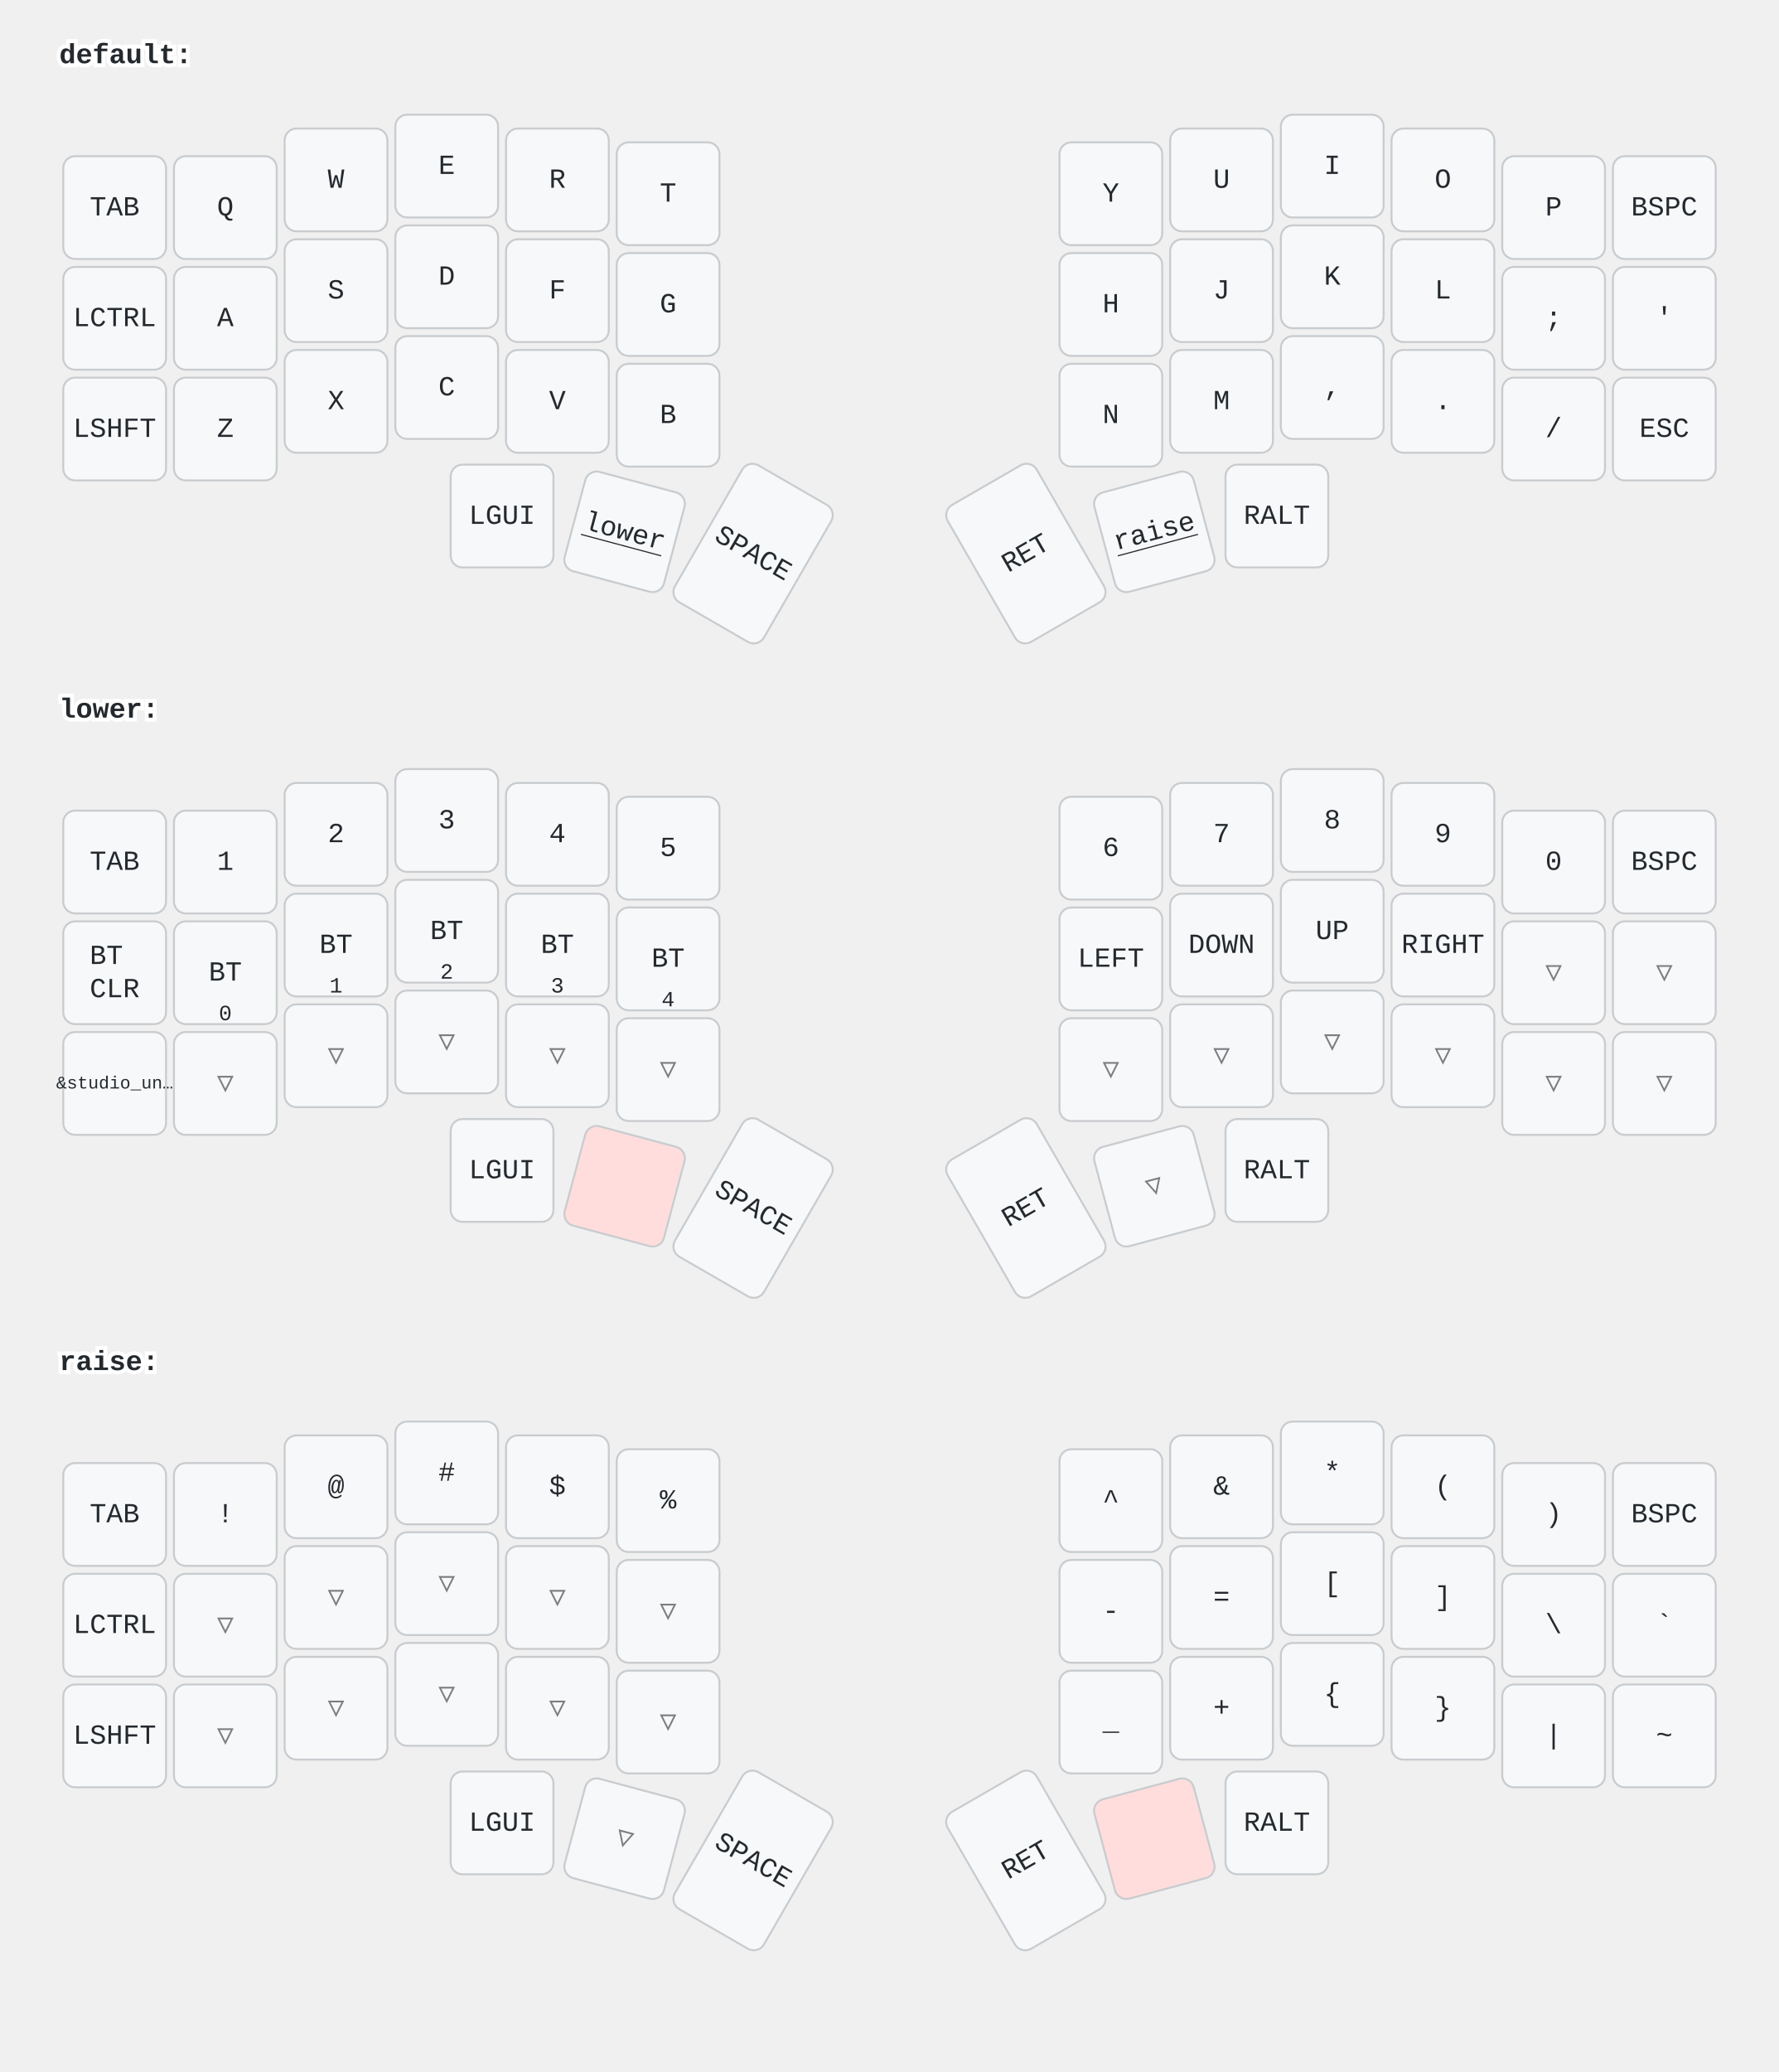
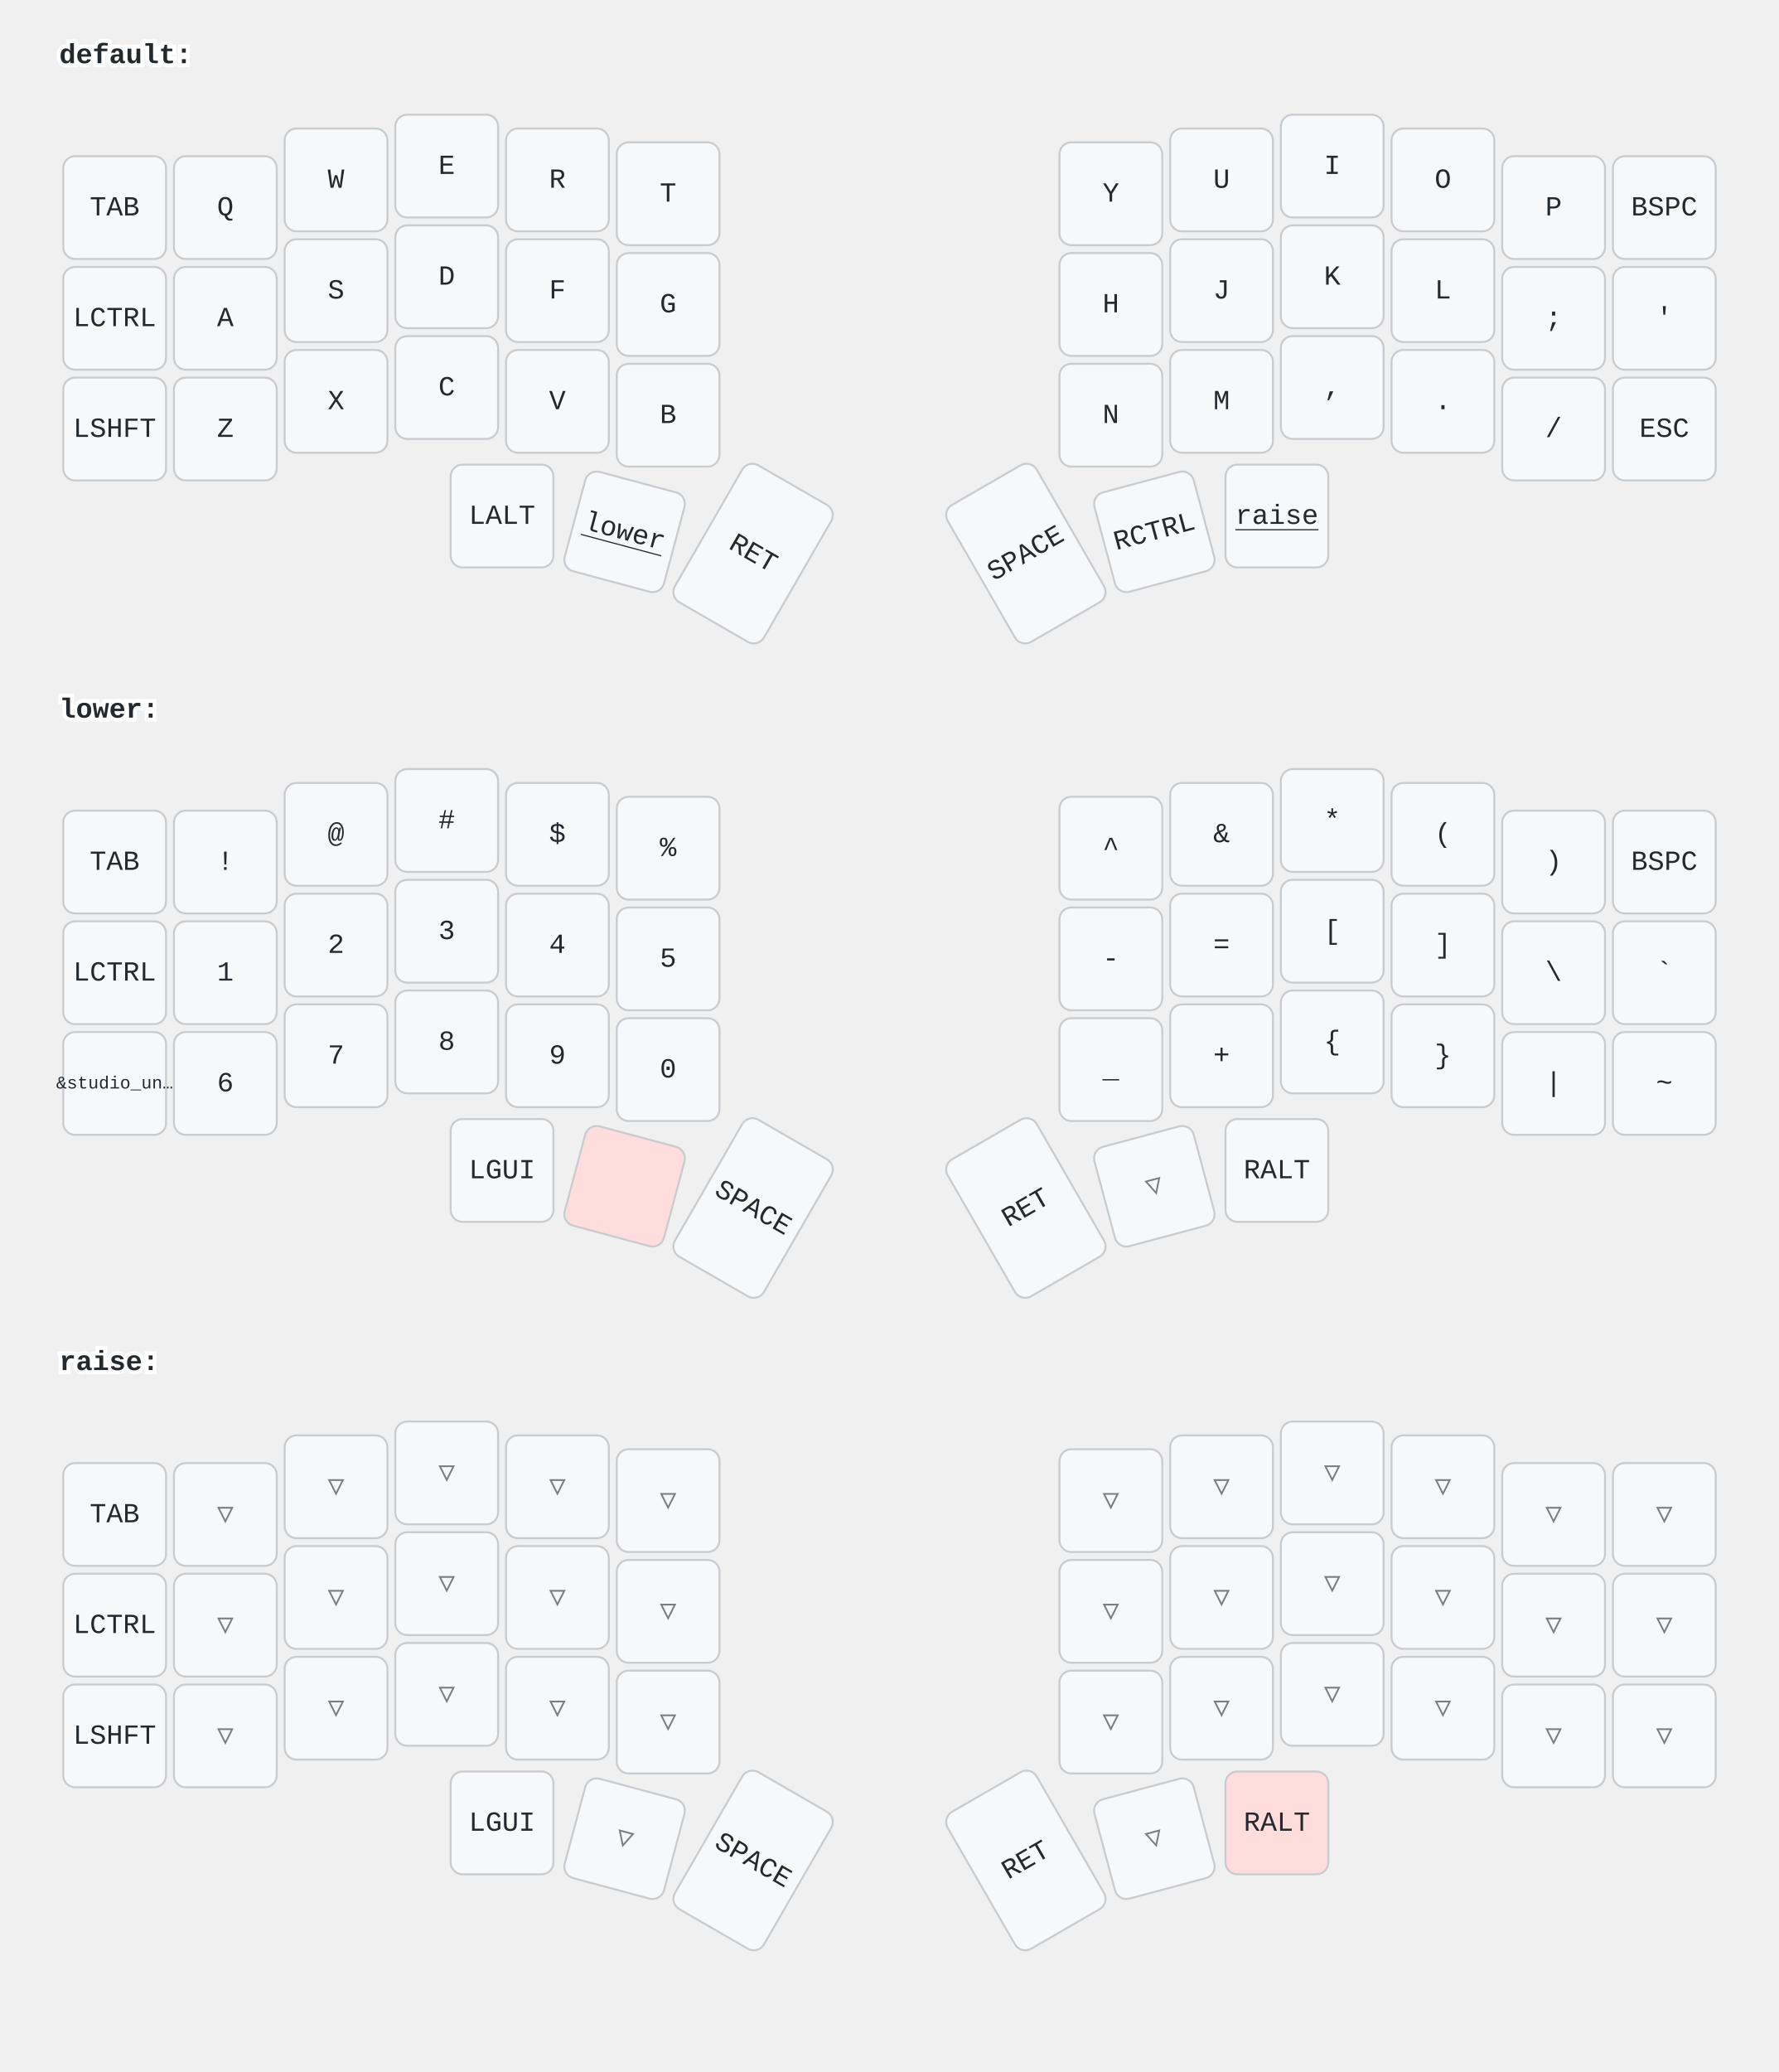
<svg xmlns="http://www.w3.org/2000/svg" width="900" height="1048" viewBox="0 0 900 1048" class="keymap">
  <style>/* inherit to force styles through use tags */
svg path {
    fill: inherit;
}

/* font and background color specifications */
svg.keymap {
    font-family: SFMono-Regular,Consolas,Liberation Mono,Menlo,monospace;
    font-size: 14px;
    font-kerning: normal;
    text-rendering: optimizeLegibility;
    fill: #24292e;
}

/* default key styling */
rect.key {
    fill: #f6f8fa;
}

rect.key, rect.combo {
    stroke: #c9cccf;
    stroke-width: 1;
}

/* default key side styling, only used is draw_key_sides is set */
rect.side {
    filter: brightness(90%);
}

/* color accent for combo boxes */
rect.combo, rect.combo-separate {
    fill: #cdf;
}

/* color accent for held keys */
rect.held, rect.combo.held {
    fill: #fdd;
}

/* color accent for ghost (optional) keys */
rect.ghost, rect.combo.ghost {
    stroke-dasharray: 4, 4;
    stroke-width: 2;
}

text {
    text-anchor: middle;
    dominant-baseline: middle;
}

/* styling for layer labels */
text.label {
    font-weight: bold;
    text-anchor: start;
    stroke: white;
    stroke-width: 4;
    paint-order: stroke;
}

/* styling for optional footer */
text.footer {
    text-anchor: end;
    dominant-baseline: auto;
    stroke: white;
    stroke-width: 4;
    paint-order: stroke;
}

/* styling for combo tap, and key non-tap label text */
text.combo, text.hold, text.shifted, text.left, text.right {
    font-size: 11px;
}

text.hold {
    text-anchor: middle;
    dominant-baseline: auto;
}

text.shifted {
    text-anchor: middle;
    dominant-baseline: hanging;
}

text.left {
    text-anchor: start;
}

text.right {
    text-anchor: end;
}

text.layer-activator {
    text-decoration: underline;
}

/* styling for hold/shifted label text in combo box */
text.combo.hold, text.combo.shifted, text.combo.left, text.combo.right {
    font-size: 8px;
}

/* lighter symbol for transparent keys */
text.trans {
    fill: #7b7e81;
}

/* styling for combo dendrons */
path.combo {
    stroke-width: 1;
    stroke: gray;
    fill: none;
}

/* Start Tabler Icons Cleanup */
/* cannot use height/width with glyphs */
.icon-tabler &gt; path {
    fill: inherit;
    stroke: inherit;
    stroke-width: 2;
}
/* hide tabler's default box */
.icon-tabler &gt; path[stroke="none"][fill="none"] {
    visibility: hidden;
}
/* End Tabler Icons Cleanup */
</style>
  <g transform="translate(30, 0)" class="layer-default">
    <text x="0" y="28" class="label" id="default">default:</text>
    <g transform="translate(0, 56)">
      <g transform="translate(28, 49)" class="key keypos-0">
        <rect rx="6" ry="6" x="-26" y="-26" width="52" height="52" class="key" />
        <text x="0" y="0" class="key tap">TAB</text>
      </g>
      <g transform="translate(84, 49)" class="key keypos-1">
        <rect rx="6" ry="6" x="-26" y="-26" width="52" height="52" class="key" />
        <text x="0" y="0" class="key tap">Q</text>
      </g>
      <g transform="translate(140, 35)" class="key keypos-2">
        <rect rx="6" ry="6" x="-26" y="-26" width="52" height="52" class="key" />
        <text x="0" y="0" class="key tap">W</text>
      </g>
      <g transform="translate(196, 28)" class="key keypos-3">
        <rect rx="6" ry="6" x="-26" y="-26" width="52" height="52" class="key" />
        <text x="0" y="0" class="key tap">E</text>
      </g>
      <g transform="translate(252, 35)" class="key keypos-4">
        <rect rx="6" ry="6" x="-26" y="-26" width="52" height="52" class="key" />
        <text x="0" y="0" class="key tap">R</text>
      </g>
      <g transform="translate(308, 42)" class="key keypos-5">
        <rect rx="6" ry="6" x="-26" y="-26" width="52" height="52" class="key" />
        <text x="0" y="0" class="key tap">T</text>
      </g>
      <g transform="translate(532, 42)" class="key keypos-6">
        <rect rx="6" ry="6" x="-26" y="-26" width="52" height="52" class="key" />
        <text x="0" y="0" class="key tap">Y</text>
      </g>
      <g transform="translate(588, 35)" class="key keypos-7">
        <rect rx="6" ry="6" x="-26" y="-26" width="52" height="52" class="key" />
        <text x="0" y="0" class="key tap">U</text>
      </g>
      <g transform="translate(644, 28)" class="key keypos-8">
        <rect rx="6" ry="6" x="-26" y="-26" width="52" height="52" class="key" />
        <text x="0" y="0" class="key tap">I</text>
      </g>
      <g transform="translate(700, 35)" class="key keypos-9">
        <rect rx="6" ry="6" x="-26" y="-26" width="52" height="52" class="key" />
        <text x="0" y="0" class="key tap">O</text>
      </g>
      <g transform="translate(756, 49)" class="key keypos-10">
        <rect rx="6" ry="6" x="-26" y="-26" width="52" height="52" class="key" />
        <text x="0" y="0" class="key tap">P</text>
      </g>
      <g transform="translate(812, 49)" class="key keypos-11">
        <rect rx="6" ry="6" x="-26" y="-26" width="52" height="52" class="key" />
        <text x="0" y="0" class="key tap">BSPC</text>
      </g>
      <g transform="translate(28, 105)" class="key keypos-12">
        <rect rx="6" ry="6" x="-26" y="-26" width="52" height="52" class="key" />
        <text x="0" y="0" class="key tap">LCTRL</text>
      </g>
      <g transform="translate(84, 105)" class="key keypos-13">
        <rect rx="6" ry="6" x="-26" y="-26" width="52" height="52" class="key" />
        <text x="0" y="0" class="key tap">A</text>
      </g>
      <g transform="translate(140, 91)" class="key keypos-14">
        <rect rx="6" ry="6" x="-26" y="-26" width="52" height="52" class="key" />
        <text x="0" y="0" class="key tap">S</text>
      </g>
      <g transform="translate(196, 84)" class="key keypos-15">
        <rect rx="6" ry="6" x="-26" y="-26" width="52" height="52" class="key" />
        <text x="0" y="0" class="key tap">D</text>
      </g>
      <g transform="translate(252, 91)" class="key keypos-16">
        <rect rx="6" ry="6" x="-26" y="-26" width="52" height="52" class="key" />
        <text x="0" y="0" class="key tap">F</text>
      </g>
      <g transform="translate(308, 98)" class="key keypos-17">
        <rect rx="6" ry="6" x="-26" y="-26" width="52" height="52" class="key" />
        <text x="0" y="0" class="key tap">G</text>
      </g>
      <g transform="translate(532, 98)" class="key keypos-18">
        <rect rx="6" ry="6" x="-26" y="-26" width="52" height="52" class="key" />
        <text x="0" y="0" class="key tap">H</text>
      </g>
      <g transform="translate(588, 91)" class="key keypos-19">
        <rect rx="6" ry="6" x="-26" y="-26" width="52" height="52" class="key" />
        <text x="0" y="0" class="key tap">J</text>
      </g>
      <g transform="translate(644, 84)" class="key keypos-20">
        <rect rx="6" ry="6" x="-26" y="-26" width="52" height="52" class="key" />
        <text x="0" y="0" class="key tap">K</text>
      </g>
      <g transform="translate(700, 91)" class="key keypos-21">
        <rect rx="6" ry="6" x="-26" y="-26" width="52" height="52" class="key" />
        <text x="0" y="0" class="key tap">L</text>
      </g>
      <g transform="translate(756, 105)" class="key keypos-22">
        <rect rx="6" ry="6" x="-26" y="-26" width="52" height="52" class="key" />
        <text x="0" y="0" class="key tap">;</text>
      </g>
      <g transform="translate(812, 105)" class="key keypos-23">
        <rect rx="6" ry="6" x="-26" y="-26" width="52" height="52" class="key" />
        <text x="0" y="0" class="key tap">'</text>
      </g>
      <g transform="translate(28, 161)" class="key keypos-24">
        <rect rx="6" ry="6" x="-26" y="-26" width="52" height="52" class="key" />
        <text x="0" y="0" class="key tap">LSHFT</text>
      </g>
      <g transform="translate(84, 161)" class="key keypos-25">
        <rect rx="6" ry="6" x="-26" y="-26" width="52" height="52" class="key" />
        <text x="0" y="0" class="key tap">Z</text>
      </g>
      <g transform="translate(140, 147)" class="key keypos-26">
        <rect rx="6" ry="6" x="-26" y="-26" width="52" height="52" class="key" />
        <text x="0" y="0" class="key tap">X</text>
      </g>
      <g transform="translate(196, 140)" class="key keypos-27">
        <rect rx="6" ry="6" x="-26" y="-26" width="52" height="52" class="key" />
        <text x="0" y="0" class="key tap">C</text>
      </g>
      <g transform="translate(252, 147)" class="key keypos-28">
        <rect rx="6" ry="6" x="-26" y="-26" width="52" height="52" class="key" />
        <text x="0" y="0" class="key tap">V</text>
      </g>
      <g transform="translate(308, 154)" class="key keypos-29">
        <rect rx="6" ry="6" x="-26" y="-26" width="52" height="52" class="key" />
        <text x="0" y="0" class="key tap">B</text>
      </g>
      <g transform="translate(532, 154)" class="key keypos-30">
        <rect rx="6" ry="6" x="-26" y="-26" width="52" height="52" class="key" />
        <text x="0" y="0" class="key tap">N</text>
      </g>
      <g transform="translate(588, 147)" class="key keypos-31">
        <rect rx="6" ry="6" x="-26" y="-26" width="52" height="52" class="key" />
        <text x="0" y="0" class="key tap">M</text>
      </g>
      <g transform="translate(644, 140)" class="key keypos-32">
        <rect rx="6" ry="6" x="-26" y="-26" width="52" height="52" class="key" />
        <text x="0" y="0" class="key tap">,</text>
      </g>
      <g transform="translate(700, 147)" class="key keypos-33">
        <rect rx="6" ry="6" x="-26" y="-26" width="52" height="52" class="key" />
        <text x="0" y="0" class="key tap">.</text>
      </g>
      <g transform="translate(756, 161)" class="key keypos-34">
        <rect rx="6" ry="6" x="-26" y="-26" width="52" height="52" class="key" />
        <text x="0" y="0" class="key tap">/</text>
      </g>
      <g transform="translate(812, 161)" class="key keypos-35">
        <rect rx="6" ry="6" x="-26" y="-26" width="52" height="52" class="key" />
        <text x="0" y="0" class="key tap">ESC</text>
      </g>
      <g transform="translate(224, 205)" class="key keypos-36">
        <rect rx="6" ry="6" x="-26" y="-26" width="52" height="52" class="key" />
-         <text x="0" y="0" class="key tap">LGUI</text>
+         <text x="0" y="0" class="key tap">LALT</text>
      </g>
      <g transform="translate(286, 213) rotate(15.0)" class="key keypos-37">
        <rect rx="6" ry="6" x="-26" y="-26" width="52" height="52" class="key" />
        <a href="#lower">
          <text x="0" y="0" class="key tap layer-activator">lower</text>
        </a>
      </g>
      <g transform="translate(351, 224) rotate(30.0)" class="key keypos-38">
        <rect rx="6" ry="6" x="-26" y="-40" width="52" height="80" class="key" />
-         <text x="0" y="0" class="key tap">SPACE</text>
+         <text x="0" y="0" class="key tap">RET</text>
      </g>
      <g transform="translate(489, 224) rotate(-30.0)" class="key keypos-39">
        <rect rx="6" ry="6" x="-26" y="-40" width="52" height="80" class="key" />
-         <text x="0" y="0" class="key tap">RET</text>
+         <text x="0" y="0" class="key tap">SPACE</text>
      </g>
      <g transform="translate(554, 213) rotate(-15.0)" class="key keypos-40">
+         <rect rx="6" ry="6" x="-26" y="-26" width="52" height="52" class="key" />
+         <text x="0" y="0" class="key tap">RCTRL</text>
+       </g>
+       <g transform="translate(616, 205)" class="key keypos-41">
        <rect rx="6" ry="6" x="-26" y="-26" width="52" height="52" class="key" />
        <a href="#raise">
          <text x="0" y="0" class="key tap layer-activator">raise</text>
        </a>
-       </g>
-       <g transform="translate(616, 205)" class="key keypos-41">
-         <rect rx="6" ry="6" x="-26" y="-26" width="52" height="52" class="key" />
-         <text x="0" y="0" class="key tap">RALT</text>
      </g>
    </g>
  </g>
  <g transform="translate(30, 331)" class="layer-lower">
    <text x="0" y="28" class="label" id="lower">lower:</text>
    <g transform="translate(0, 56)">
      <g transform="translate(28, 49)" class="key keypos-0">
        <rect rx="6" ry="6" x="-26" y="-26" width="52" height="52" class="key" />
        <text x="0" y="0" class="key tap">TAB</text>
      </g>
      <g transform="translate(84, 49)" class="key keypos-1">
        <rect rx="6" ry="6" x="-26" y="-26" width="52" height="52" class="key" />
+         <text x="0" y="0" class="key tap">!</text>
+       </g>
+       <g transform="translate(140, 35)" class="key keypos-2">
+         <rect rx="6" ry="6" x="-26" y="-26" width="52" height="52" class="key" />
+         <text x="0" y="0" class="key tap">@</text>
+       </g>
+       <g transform="translate(196, 28)" class="key keypos-3">
+         <rect rx="6" ry="6" x="-26" y="-26" width="52" height="52" class="key" />
+         <text x="0" y="0" class="key tap">#</text>
+       </g>
+       <g transform="translate(252, 35)" class="key keypos-4">
+         <rect rx="6" ry="6" x="-26" y="-26" width="52" height="52" class="key" />
+         <text x="0" y="0" class="key tap">$</text>
+       </g>
+       <g transform="translate(308, 42)" class="key keypos-5">
+         <rect rx="6" ry="6" x="-26" y="-26" width="52" height="52" class="key" />
+         <text x="0" y="0" class="key tap">%</text>
+       </g>
+       <g transform="translate(532, 42)" class="key keypos-6">
+         <rect rx="6" ry="6" x="-26" y="-26" width="52" height="52" class="key" />
+         <text x="0" y="0" class="key tap">^</text>
+       </g>
+       <g transform="translate(588, 35)" class="key keypos-7">
+         <rect rx="6" ry="6" x="-26" y="-26" width="52" height="52" class="key" />
+         <text x="0" y="0" class="key tap">&amp;</text>
+       </g>
+       <g transform="translate(644, 28)" class="key keypos-8">
+         <rect rx="6" ry="6" x="-26" y="-26" width="52" height="52" class="key" />
+         <text x="0" y="0" class="key tap">*</text>
+       </g>
+       <g transform="translate(700, 35)" class="key keypos-9">
+         <rect rx="6" ry="6" x="-26" y="-26" width="52" height="52" class="key" />
+         <text x="0" y="0" class="key tap">(</text>
+       </g>
+       <g transform="translate(756, 49)" class="key keypos-10">
+         <rect rx="6" ry="6" x="-26" y="-26" width="52" height="52" class="key" />
+         <text x="0" y="0" class="key tap">)</text>
+       </g>
+       <g transform="translate(812, 49)" class="key keypos-11">
+         <rect rx="6" ry="6" x="-26" y="-26" width="52" height="52" class="key" />
+         <text x="0" y="0" class="key tap">BSPC</text>
+       </g>
+       <g transform="translate(28, 105)" class="key keypos-12">
+         <rect rx="6" ry="6" x="-26" y="-26" width="52" height="52" class="key" />
+         <text x="0" y="0" class="key tap">LCTRL</text>
+       </g>
+       <g transform="translate(84, 105)" class="key keypos-13">
+         <rect rx="6" ry="6" x="-26" y="-26" width="52" height="52" class="key" />
        <text x="0" y="0" class="key tap">1</text>
      </g>
-       <g transform="translate(140, 35)" class="key keypos-2">
+       <g transform="translate(140, 91)" class="key keypos-14">
        <rect rx="6" ry="6" x="-26" y="-26" width="52" height="52" class="key" />
        <text x="0" y="0" class="key tap">2</text>
      </g>
-       <g transform="translate(196, 28)" class="key keypos-3">
+       <g transform="translate(196, 84)" class="key keypos-15">
        <rect rx="6" ry="6" x="-26" y="-26" width="52" height="52" class="key" />
        <text x="0" y="0" class="key tap">3</text>
      </g>
-       <g transform="translate(252, 35)" class="key keypos-4">
+       <g transform="translate(252, 91)" class="key keypos-16">
        <rect rx="6" ry="6" x="-26" y="-26" width="52" height="52" class="key" />
        <text x="0" y="0" class="key tap">4</text>
      </g>
-       <g transform="translate(308, 42)" class="key keypos-5">
+       <g transform="translate(308, 98)" class="key keypos-17">
        <rect rx="6" ry="6" x="-26" y="-26" width="52" height="52" class="key" />
        <text x="0" y="0" class="key tap">5</text>
      </g>
-       <g transform="translate(532, 42)" class="key keypos-6">
-         <rect rx="6" ry="6" x="-26" y="-26" width="52" height="52" class="key" />
-         <text x="0" y="0" class="key tap">6</text>
-       </g>
-       <g transform="translate(588, 35)" class="key keypos-7">
-         <rect rx="6" ry="6" x="-26" y="-26" width="52" height="52" class="key" />
-         <text x="0" y="0" class="key tap">7</text>
-       </g>
-       <g transform="translate(644, 28)" class="key keypos-8">
-         <rect rx="6" ry="6" x="-26" y="-26" width="52" height="52" class="key" />
-         <text x="0" y="0" class="key tap">8</text>
-       </g>
-       <g transform="translate(700, 35)" class="key keypos-9">
-         <rect rx="6" ry="6" x="-26" y="-26" width="52" height="52" class="key" />
-         <text x="0" y="0" class="key tap">9</text>
-       </g>
-       <g transform="translate(756, 49)" class="key keypos-10">
-         <rect rx="6" ry="6" x="-26" y="-26" width="52" height="52" class="key" />
-         <text x="0" y="0" class="key tap">0</text>
-       </g>
-       <g transform="translate(812, 49)" class="key keypos-11">
-         <rect rx="6" ry="6" x="-26" y="-26" width="52" height="52" class="key" />
-         <text x="0" y="0" class="key tap">BSPC</text>
-       </g>
-       <g transform="translate(28, 105)" class="key keypos-12">
-         <rect rx="6" ry="6" x="-26" y="-26" width="52" height="52" class="key" />
-         <text x="0" y="0" class="key tap">
-           <tspan x="0" dy="-0.6em">BT</tspan>
-           <tspan x="0" dy="1.2em">CLR</tspan>
-         </text>
-       </g>
-       <g transform="translate(84, 105)" class="key keypos-13">
-         <rect rx="6" ry="6" x="-26" y="-26" width="52" height="52" class="key" />
-         <text x="0" y="0" class="key tap">BT</text>
-         <text x="0" y="24" class="key hold">0</text>
-       </g>
-       <g transform="translate(140, 91)" class="key keypos-14">
-         <rect rx="6" ry="6" x="-26" y="-26" width="52" height="52" class="key" />
-         <text x="0" y="0" class="key tap">BT</text>
-         <text x="0" y="24" class="key hold">1</text>
-       </g>
-       <g transform="translate(196, 84)" class="key keypos-15">
-         <rect rx="6" ry="6" x="-26" y="-26" width="52" height="52" class="key" />
-         <text x="0" y="0" class="key tap">BT</text>
-         <text x="0" y="24" class="key hold">2</text>
-       </g>
-       <g transform="translate(252, 91)" class="key keypos-16">
-         <rect rx="6" ry="6" x="-26" y="-26" width="52" height="52" class="key" />
-         <text x="0" y="0" class="key tap">BT</text>
-         <text x="0" y="24" class="key hold">3</text>
-       </g>
-       <g transform="translate(308, 98)" class="key keypos-17">
-         <rect rx="6" ry="6" x="-26" y="-26" width="52" height="52" class="key" />
-         <text x="0" y="0" class="key tap">BT</text>
-         <text x="0" y="24" class="key hold">4</text>
-       </g>
      <g transform="translate(532, 98)" class="key keypos-18">
        <rect rx="6" ry="6" x="-26" y="-26" width="52" height="52" class="key" />
-         <text x="0" y="0" class="key tap">LEFT</text>
+         <text x="0" y="0" class="key tap">-</text>
      </g>
      <g transform="translate(588, 91)" class="key keypos-19">
        <rect rx="6" ry="6" x="-26" y="-26" width="52" height="52" class="key" />
-         <text x="0" y="0" class="key tap">DOWN</text>
+         <text x="0" y="0" class="key tap">=</text>
      </g>
      <g transform="translate(644, 84)" class="key keypos-20">
        <rect rx="6" ry="6" x="-26" y="-26" width="52" height="52" class="key" />
-         <text x="0" y="0" class="key tap">UP</text>
+         <text x="0" y="0" class="key tap">[</text>
      </g>
      <g transform="translate(700, 91)" class="key keypos-21">
        <rect rx="6" ry="6" x="-26" y="-26" width="52" height="52" class="key" />
-         <text x="0" y="0" class="key tap">RIGHT</text>
-       </g>
-       <g transform="translate(756, 105)" class="key trans keypos-22">
-         <rect rx="6" ry="6" x="-26" y="-26" width="52" height="52" class="key trans" />
-         <text x="0" y="0" class="key trans tap">▽</text>
-       </g>
-       <g transform="translate(812, 105)" class="key trans keypos-23">
-         <rect rx="6" ry="6" x="-26" y="-26" width="52" height="52" class="key trans" />
-         <text x="0" y="0" class="key trans tap">▽</text>
+         <text x="0" y="0" class="key tap">]</text>
+       </g>
+       <g transform="translate(756, 105)" class="key keypos-22">
+         <rect rx="6" ry="6" x="-26" y="-26" width="52" height="52" class="key" />
+         <text x="0" y="0" class="key tap">\</text>
+       </g>
+       <g transform="translate(812, 105)" class="key keypos-23">
+         <rect rx="6" ry="6" x="-26" y="-26" width="52" height="52" class="key" />
+         <text x="0" y="0" class="key tap">`</text>
      </g>
      <g transform="translate(28, 161)" class="key keypos-24">
        <rect rx="6" ry="6" x="-26" y="-26" width="52" height="52" class="key" />
        <text x="0" y="0" class="key tap">
          <tspan style="font-size: 64%">&amp;studio_un…</tspan>
        </text>
      </g>
-       <g transform="translate(84, 161)" class="key trans keypos-25">
-         <rect rx="6" ry="6" x="-26" y="-26" width="52" height="52" class="key trans" />
-         <text x="0" y="0" class="key trans tap">▽</text>
-       </g>
-       <g transform="translate(140, 147)" class="key trans keypos-26">
-         <rect rx="6" ry="6" x="-26" y="-26" width="52" height="52" class="key trans" />
-         <text x="0" y="0" class="key trans tap">▽</text>
-       </g>
-       <g transform="translate(196, 140)" class="key trans keypos-27">
-         <rect rx="6" ry="6" x="-26" y="-26" width="52" height="52" class="key trans" />
-         <text x="0" y="0" class="key trans tap">▽</text>
-       </g>
-       <g transform="translate(252, 147)" class="key trans keypos-28">
-         <rect rx="6" ry="6" x="-26" y="-26" width="52" height="52" class="key trans" />
-         <text x="0" y="0" class="key trans tap">▽</text>
-       </g>
-       <g transform="translate(308, 154)" class="key trans keypos-29">
-         <rect rx="6" ry="6" x="-26" y="-26" width="52" height="52" class="key trans" />
-         <text x="0" y="0" class="key trans tap">▽</text>
-       </g>
-       <g transform="translate(532, 154)" class="key trans keypos-30">
-         <rect rx="6" ry="6" x="-26" y="-26" width="52" height="52" class="key trans" />
-         <text x="0" y="0" class="key trans tap">▽</text>
-       </g>
-       <g transform="translate(588, 147)" class="key trans keypos-31">
-         <rect rx="6" ry="6" x="-26" y="-26" width="52" height="52" class="key trans" />
-         <text x="0" y="0" class="key trans tap">▽</text>
-       </g>
-       <g transform="translate(644, 140)" class="key trans keypos-32">
-         <rect rx="6" ry="6" x="-26" y="-26" width="52" height="52" class="key trans" />
-         <text x="0" y="0" class="key trans tap">▽</text>
-       </g>
-       <g transform="translate(700, 147)" class="key trans keypos-33">
-         <rect rx="6" ry="6" x="-26" y="-26" width="52" height="52" class="key trans" />
-         <text x="0" y="0" class="key trans tap">▽</text>
-       </g>
-       <g transform="translate(756, 161)" class="key trans keypos-34">
-         <rect rx="6" ry="6" x="-26" y="-26" width="52" height="52" class="key trans" />
-         <text x="0" y="0" class="key trans tap">▽</text>
-       </g>
-       <g transform="translate(812, 161)" class="key trans keypos-35">
-         <rect rx="6" ry="6" x="-26" y="-26" width="52" height="52" class="key trans" />
-         <text x="0" y="0" class="key trans tap">▽</text>
+       <g transform="translate(84, 161)" class="key keypos-25">
+         <rect rx="6" ry="6" x="-26" y="-26" width="52" height="52" class="key" />
+         <text x="0" y="0" class="key tap">6</text>
+       </g>
+       <g transform="translate(140, 147)" class="key keypos-26">
+         <rect rx="6" ry="6" x="-26" y="-26" width="52" height="52" class="key" />
+         <text x="0" y="0" class="key tap">7</text>
+       </g>
+       <g transform="translate(196, 140)" class="key keypos-27">
+         <rect rx="6" ry="6" x="-26" y="-26" width="52" height="52" class="key" />
+         <text x="0" y="0" class="key tap">8</text>
+       </g>
+       <g transform="translate(252, 147)" class="key keypos-28">
+         <rect rx="6" ry="6" x="-26" y="-26" width="52" height="52" class="key" />
+         <text x="0" y="0" class="key tap">9</text>
+       </g>
+       <g transform="translate(308, 154)" class="key keypos-29">
+         <rect rx="6" ry="6" x="-26" y="-26" width="52" height="52" class="key" />
+         <text x="0" y="0" class="key tap">0</text>
+       </g>
+       <g transform="translate(532, 154)" class="key keypos-30">
+         <rect rx="6" ry="6" x="-26" y="-26" width="52" height="52" class="key" />
+         <text x="0" y="0" class="key tap">_</text>
+       </g>
+       <g transform="translate(588, 147)" class="key keypos-31">
+         <rect rx="6" ry="6" x="-26" y="-26" width="52" height="52" class="key" />
+         <text x="0" y="0" class="key tap">+</text>
+       </g>
+       <g transform="translate(644, 140)" class="key keypos-32">
+         <rect rx="6" ry="6" x="-26" y="-26" width="52" height="52" class="key" />
+         <text x="0" y="0" class="key tap">{</text>
+       </g>
+       <g transform="translate(700, 147)" class="key keypos-33">
+         <rect rx="6" ry="6" x="-26" y="-26" width="52" height="52" class="key" />
+         <text x="0" y="0" class="key tap">}</text>
+       </g>
+       <g transform="translate(756, 161)" class="key keypos-34">
+         <rect rx="6" ry="6" x="-26" y="-26" width="52" height="52" class="key" />
+         <text x="0" y="0" class="key tap">|</text>
+       </g>
+       <g transform="translate(812, 161)" class="key keypos-35">
+         <rect rx="6" ry="6" x="-26" y="-26" width="52" height="52" class="key" />
+         <text x="0" y="0" class="key tap">~</text>
      </g>
      <g transform="translate(224, 205)" class="key keypos-36">
        <rect rx="6" ry="6" x="-26" y="-26" width="52" height="52" class="key" />
        <text x="0" y="0" class="key tap">LGUI</text>
      </g>
      <g transform="translate(286, 213) rotate(15.0)" class="key held keypos-37">
        <rect rx="6" ry="6" x="-26" y="-26" width="52" height="52" class="key held" />
      </g>
      <g transform="translate(351, 224) rotate(30.0)" class="key keypos-38">
        <rect rx="6" ry="6" x="-26" y="-40" width="52" height="80" class="key" />
        <text x="0" y="0" class="key tap">SPACE</text>
      </g>
      <g transform="translate(489, 224) rotate(-30.0)" class="key keypos-39">
        <rect rx="6" ry="6" x="-26" y="-40" width="52" height="80" class="key" />
        <text x="0" y="0" class="key tap">RET</text>
      </g>
      <g transform="translate(554, 213) rotate(-15.0)" class="key trans keypos-40">
        <rect rx="6" ry="6" x="-26" y="-26" width="52" height="52" class="key trans" />
        <text x="0" y="0" class="key trans tap">▽</text>
      </g>
      <g transform="translate(616, 205)" class="key keypos-41">
        <rect rx="6" ry="6" x="-26" y="-26" width="52" height="52" class="key" />
        <text x="0" y="0" class="key tap">RALT</text>
      </g>
    </g>
  </g>
  <g transform="translate(30, 661)" class="layer-raise">
    <text x="0" y="28" class="label" id="raise">raise:</text>
    <g transform="translate(0, 56)">
      <g transform="translate(28, 49)" class="key keypos-0">
        <rect rx="6" ry="6" x="-26" y="-26" width="52" height="52" class="key" />
        <text x="0" y="0" class="key tap">TAB</text>
      </g>
-       <g transform="translate(84, 49)" class="key keypos-1">
-         <rect rx="6" ry="6" x="-26" y="-26" width="52" height="52" class="key" />
-         <text x="0" y="0" class="key tap">!</text>
-       </g>
-       <g transform="translate(140, 35)" class="key keypos-2">
-         <rect rx="6" ry="6" x="-26" y="-26" width="52" height="52" class="key" />
-         <text x="0" y="0" class="key tap">@</text>
-       </g>
-       <g transform="translate(196, 28)" class="key keypos-3">
-         <rect rx="6" ry="6" x="-26" y="-26" width="52" height="52" class="key" />
-         <text x="0" y="0" class="key tap">#</text>
-       </g>
-       <g transform="translate(252, 35)" class="key keypos-4">
-         <rect rx="6" ry="6" x="-26" y="-26" width="52" height="52" class="key" />
-         <text x="0" y="0" class="key tap">$</text>
-       </g>
-       <g transform="translate(308, 42)" class="key keypos-5">
-         <rect rx="6" ry="6" x="-26" y="-26" width="52" height="52" class="key" />
-         <text x="0" y="0" class="key tap">%</text>
-       </g>
-       <g transform="translate(532, 42)" class="key keypos-6">
-         <rect rx="6" ry="6" x="-26" y="-26" width="52" height="52" class="key" />
-         <text x="0" y="0" class="key tap">^</text>
-       </g>
-       <g transform="translate(588, 35)" class="key keypos-7">
-         <rect rx="6" ry="6" x="-26" y="-26" width="52" height="52" class="key" />
-         <text x="0" y="0" class="key tap">&amp;</text>
-       </g>
-       <g transform="translate(644, 28)" class="key keypos-8">
-         <rect rx="6" ry="6" x="-26" y="-26" width="52" height="52" class="key" />
-         <text x="0" y="0" class="key tap">*</text>
-       </g>
-       <g transform="translate(700, 35)" class="key keypos-9">
-         <rect rx="6" ry="6" x="-26" y="-26" width="52" height="52" class="key" />
-         <text x="0" y="0" class="key tap">(</text>
-       </g>
-       <g transform="translate(756, 49)" class="key keypos-10">
-         <rect rx="6" ry="6" x="-26" y="-26" width="52" height="52" class="key" />
-         <text x="0" y="0" class="key tap">)</text>
-       </g>
-       <g transform="translate(812, 49)" class="key keypos-11">
-         <rect rx="6" ry="6" x="-26" y="-26" width="52" height="52" class="key" />
-         <text x="0" y="0" class="key tap">BSPC</text>
+       <g transform="translate(84, 49)" class="key trans keypos-1">
+         <rect rx="6" ry="6" x="-26" y="-26" width="52" height="52" class="key trans" />
+         <text x="0" y="0" class="key trans tap">▽</text>
+       </g>
+       <g transform="translate(140, 35)" class="key trans keypos-2">
+         <rect rx="6" ry="6" x="-26" y="-26" width="52" height="52" class="key trans" />
+         <text x="0" y="0" class="key trans tap">▽</text>
+       </g>
+       <g transform="translate(196, 28)" class="key trans keypos-3">
+         <rect rx="6" ry="6" x="-26" y="-26" width="52" height="52" class="key trans" />
+         <text x="0" y="0" class="key trans tap">▽</text>
+       </g>
+       <g transform="translate(252, 35)" class="key trans keypos-4">
+         <rect rx="6" ry="6" x="-26" y="-26" width="52" height="52" class="key trans" />
+         <text x="0" y="0" class="key trans tap">▽</text>
+       </g>
+       <g transform="translate(308, 42)" class="key trans keypos-5">
+         <rect rx="6" ry="6" x="-26" y="-26" width="52" height="52" class="key trans" />
+         <text x="0" y="0" class="key trans tap">▽</text>
+       </g>
+       <g transform="translate(532, 42)" class="key trans keypos-6">
+         <rect rx="6" ry="6" x="-26" y="-26" width="52" height="52" class="key trans" />
+         <text x="0" y="0" class="key trans tap">▽</text>
+       </g>
+       <g transform="translate(588, 35)" class="key trans keypos-7">
+         <rect rx="6" ry="6" x="-26" y="-26" width="52" height="52" class="key trans" />
+         <text x="0" y="0" class="key trans tap">▽</text>
+       </g>
+       <g transform="translate(644, 28)" class="key trans keypos-8">
+         <rect rx="6" ry="6" x="-26" y="-26" width="52" height="52" class="key trans" />
+         <text x="0" y="0" class="key trans tap">▽</text>
+       </g>
+       <g transform="translate(700, 35)" class="key trans keypos-9">
+         <rect rx="6" ry="6" x="-26" y="-26" width="52" height="52" class="key trans" />
+         <text x="0" y="0" class="key trans tap">▽</text>
+       </g>
+       <g transform="translate(756, 49)" class="key trans keypos-10">
+         <rect rx="6" ry="6" x="-26" y="-26" width="52" height="52" class="key trans" />
+         <text x="0" y="0" class="key trans tap">▽</text>
+       </g>
+       <g transform="translate(812, 49)" class="key trans keypos-11">
+         <rect rx="6" ry="6" x="-26" y="-26" width="52" height="52" class="key trans" />
+         <text x="0" y="0" class="key trans tap">▽</text>
      </g>
      <g transform="translate(28, 105)" class="key keypos-12">
        <rect rx="6" ry="6" x="-26" y="-26" width="52" height="52" class="key" />
        <text x="0" y="0" class="key tap">LCTRL</text>
      </g>
      <g transform="translate(84, 105)" class="key trans keypos-13">
        <rect rx="6" ry="6" x="-26" y="-26" width="52" height="52" class="key trans" />
        <text x="0" y="0" class="key trans tap">▽</text>
      </g>
      <g transform="translate(140, 91)" class="key trans keypos-14">
        <rect rx="6" ry="6" x="-26" y="-26" width="52" height="52" class="key trans" />
        <text x="0" y="0" class="key trans tap">▽</text>
      </g>
      <g transform="translate(196, 84)" class="key trans keypos-15">
        <rect rx="6" ry="6" x="-26" y="-26" width="52" height="52" class="key trans" />
        <text x="0" y="0" class="key trans tap">▽</text>
      </g>
      <g transform="translate(252, 91)" class="key trans keypos-16">
        <rect rx="6" ry="6" x="-26" y="-26" width="52" height="52" class="key trans" />
        <text x="0" y="0" class="key trans tap">▽</text>
      </g>
      <g transform="translate(308, 98)" class="key trans keypos-17">
        <rect rx="6" ry="6" x="-26" y="-26" width="52" height="52" class="key trans" />
        <text x="0" y="0" class="key trans tap">▽</text>
      </g>
-       <g transform="translate(532, 98)" class="key keypos-18">
-         <rect rx="6" ry="6" x="-26" y="-26" width="52" height="52" class="key" />
-         <text x="0" y="0" class="key tap">-</text>
-       </g>
-       <g transform="translate(588, 91)" class="key keypos-19">
-         <rect rx="6" ry="6" x="-26" y="-26" width="52" height="52" class="key" />
-         <text x="0" y="0" class="key tap">=</text>
-       </g>
-       <g transform="translate(644, 84)" class="key keypos-20">
-         <rect rx="6" ry="6" x="-26" y="-26" width="52" height="52" class="key" />
-         <text x="0" y="0" class="key tap">[</text>
-       </g>
-       <g transform="translate(700, 91)" class="key keypos-21">
-         <rect rx="6" ry="6" x="-26" y="-26" width="52" height="52" class="key" />
-         <text x="0" y="0" class="key tap">]</text>
-       </g>
-       <g transform="translate(756, 105)" class="key keypos-22">
-         <rect rx="6" ry="6" x="-26" y="-26" width="52" height="52" class="key" />
-         <text x="0" y="0" class="key tap">\</text>
-       </g>
-       <g transform="translate(812, 105)" class="key keypos-23">
-         <rect rx="6" ry="6" x="-26" y="-26" width="52" height="52" class="key" />
-         <text x="0" y="0" class="key tap">`</text>
+       <g transform="translate(532, 98)" class="key trans keypos-18">
+         <rect rx="6" ry="6" x="-26" y="-26" width="52" height="52" class="key trans" />
+         <text x="0" y="0" class="key trans tap">▽</text>
+       </g>
+       <g transform="translate(588, 91)" class="key trans keypos-19">
+         <rect rx="6" ry="6" x="-26" y="-26" width="52" height="52" class="key trans" />
+         <text x="0" y="0" class="key trans tap">▽</text>
+       </g>
+       <g transform="translate(644, 84)" class="key trans keypos-20">
+         <rect rx="6" ry="6" x="-26" y="-26" width="52" height="52" class="key trans" />
+         <text x="0" y="0" class="key trans tap">▽</text>
+       </g>
+       <g transform="translate(700, 91)" class="key trans keypos-21">
+         <rect rx="6" ry="6" x="-26" y="-26" width="52" height="52" class="key trans" />
+         <text x="0" y="0" class="key trans tap">▽</text>
+       </g>
+       <g transform="translate(756, 105)" class="key trans keypos-22">
+         <rect rx="6" ry="6" x="-26" y="-26" width="52" height="52" class="key trans" />
+         <text x="0" y="0" class="key trans tap">▽</text>
+       </g>
+       <g transform="translate(812, 105)" class="key trans keypos-23">
+         <rect rx="6" ry="6" x="-26" y="-26" width="52" height="52" class="key trans" />
+         <text x="0" y="0" class="key trans tap">▽</text>
      </g>
      <g transform="translate(28, 161)" class="key keypos-24">
        <rect rx="6" ry="6" x="-26" y="-26" width="52" height="52" class="key" />
        <text x="0" y="0" class="key tap">LSHFT</text>
      </g>
      <g transform="translate(84, 161)" class="key trans keypos-25">
        <rect rx="6" ry="6" x="-26" y="-26" width="52" height="52" class="key trans" />
        <text x="0" y="0" class="key trans tap">▽</text>
      </g>
      <g transform="translate(140, 147)" class="key trans keypos-26">
        <rect rx="6" ry="6" x="-26" y="-26" width="52" height="52" class="key trans" />
        <text x="0" y="0" class="key trans tap">▽</text>
      </g>
      <g transform="translate(196, 140)" class="key trans keypos-27">
        <rect rx="6" ry="6" x="-26" y="-26" width="52" height="52" class="key trans" />
        <text x="0" y="0" class="key trans tap">▽</text>
      </g>
      <g transform="translate(252, 147)" class="key trans keypos-28">
        <rect rx="6" ry="6" x="-26" y="-26" width="52" height="52" class="key trans" />
        <text x="0" y="0" class="key trans tap">▽</text>
      </g>
      <g transform="translate(308, 154)" class="key trans keypos-29">
        <rect rx="6" ry="6" x="-26" y="-26" width="52" height="52" class="key trans" />
        <text x="0" y="0" class="key trans tap">▽</text>
      </g>
-       <g transform="translate(532, 154)" class="key keypos-30">
-         <rect rx="6" ry="6" x="-26" y="-26" width="52" height="52" class="key" />
-         <text x="0" y="0" class="key tap">_</text>
-       </g>
-       <g transform="translate(588, 147)" class="key keypos-31">
-         <rect rx="6" ry="6" x="-26" y="-26" width="52" height="52" class="key" />
-         <text x="0" y="0" class="key tap">+</text>
-       </g>
-       <g transform="translate(644, 140)" class="key keypos-32">
-         <rect rx="6" ry="6" x="-26" y="-26" width="52" height="52" class="key" />
-         <text x="0" y="0" class="key tap">{</text>
-       </g>
-       <g transform="translate(700, 147)" class="key keypos-33">
-         <rect rx="6" ry="6" x="-26" y="-26" width="52" height="52" class="key" />
-         <text x="0" y="0" class="key tap">}</text>
-       </g>
-       <g transform="translate(756, 161)" class="key keypos-34">
-         <rect rx="6" ry="6" x="-26" y="-26" width="52" height="52" class="key" />
-         <text x="0" y="0" class="key tap">|</text>
-       </g>
-       <g transform="translate(812, 161)" class="key keypos-35">
-         <rect rx="6" ry="6" x="-26" y="-26" width="52" height="52" class="key" />
-         <text x="0" y="0" class="key tap">~</text>
+       <g transform="translate(532, 154)" class="key trans keypos-30">
+         <rect rx="6" ry="6" x="-26" y="-26" width="52" height="52" class="key trans" />
+         <text x="0" y="0" class="key trans tap">▽</text>
+       </g>
+       <g transform="translate(588, 147)" class="key trans keypos-31">
+         <rect rx="6" ry="6" x="-26" y="-26" width="52" height="52" class="key trans" />
+         <text x="0" y="0" class="key trans tap">▽</text>
+       </g>
+       <g transform="translate(644, 140)" class="key trans keypos-32">
+         <rect rx="6" ry="6" x="-26" y="-26" width="52" height="52" class="key trans" />
+         <text x="0" y="0" class="key trans tap">▽</text>
+       </g>
+       <g transform="translate(700, 147)" class="key trans keypos-33">
+         <rect rx="6" ry="6" x="-26" y="-26" width="52" height="52" class="key trans" />
+         <text x="0" y="0" class="key trans tap">▽</text>
+       </g>
+       <g transform="translate(756, 161)" class="key trans keypos-34">
+         <rect rx="6" ry="6" x="-26" y="-26" width="52" height="52" class="key trans" />
+         <text x="0" y="0" class="key trans tap">▽</text>
+       </g>
+       <g transform="translate(812, 161)" class="key trans keypos-35">
+         <rect rx="6" ry="6" x="-26" y="-26" width="52" height="52" class="key trans" />
+         <text x="0" y="0" class="key trans tap">▽</text>
      </g>
      <g transform="translate(224, 205)" class="key keypos-36">
        <rect rx="6" ry="6" x="-26" y="-26" width="52" height="52" class="key" />
        <text x="0" y="0" class="key tap">LGUI</text>
      </g>
      <g transform="translate(286, 213) rotate(15.0)" class="key trans keypos-37">
        <rect rx="6" ry="6" x="-26" y="-26" width="52" height="52" class="key trans" />
        <text x="0" y="0" class="key trans tap">▽</text>
      </g>
      <g transform="translate(351, 224) rotate(30.0)" class="key keypos-38">
        <rect rx="6" ry="6" x="-26" y="-40" width="52" height="80" class="key" />
        <text x="0" y="0" class="key tap">SPACE</text>
      </g>
      <g transform="translate(489, 224) rotate(-30.0)" class="key keypos-39">
        <rect rx="6" ry="6" x="-26" y="-40" width="52" height="80" class="key" />
        <text x="0" y="0" class="key tap">RET</text>
      </g>
-       <g transform="translate(554, 213) rotate(-15.0)" class="key held keypos-40">
+       <g transform="translate(554, 213) rotate(-15.0)" class="key trans keypos-40">
+         <rect rx="6" ry="6" x="-26" y="-26" width="52" height="52" class="key trans" />
+         <text x="0" y="0" class="key trans tap">▽</text>
+       </g>
+       <g transform="translate(616, 205)" class="key held keypos-41">
        <rect rx="6" ry="6" x="-26" y="-26" width="52" height="52" class="key held" />
-       </g>
-       <g transform="translate(616, 205)" class="key keypos-41">
-         <rect rx="6" ry="6" x="-26" y="-26" width="52" height="52" class="key" />
-         <text x="0" y="0" class="key tap">RALT</text>
+         <text x="0" y="0" class="key held tap">RALT</text>
      </g>
    </g>
  </g>
</svg>
